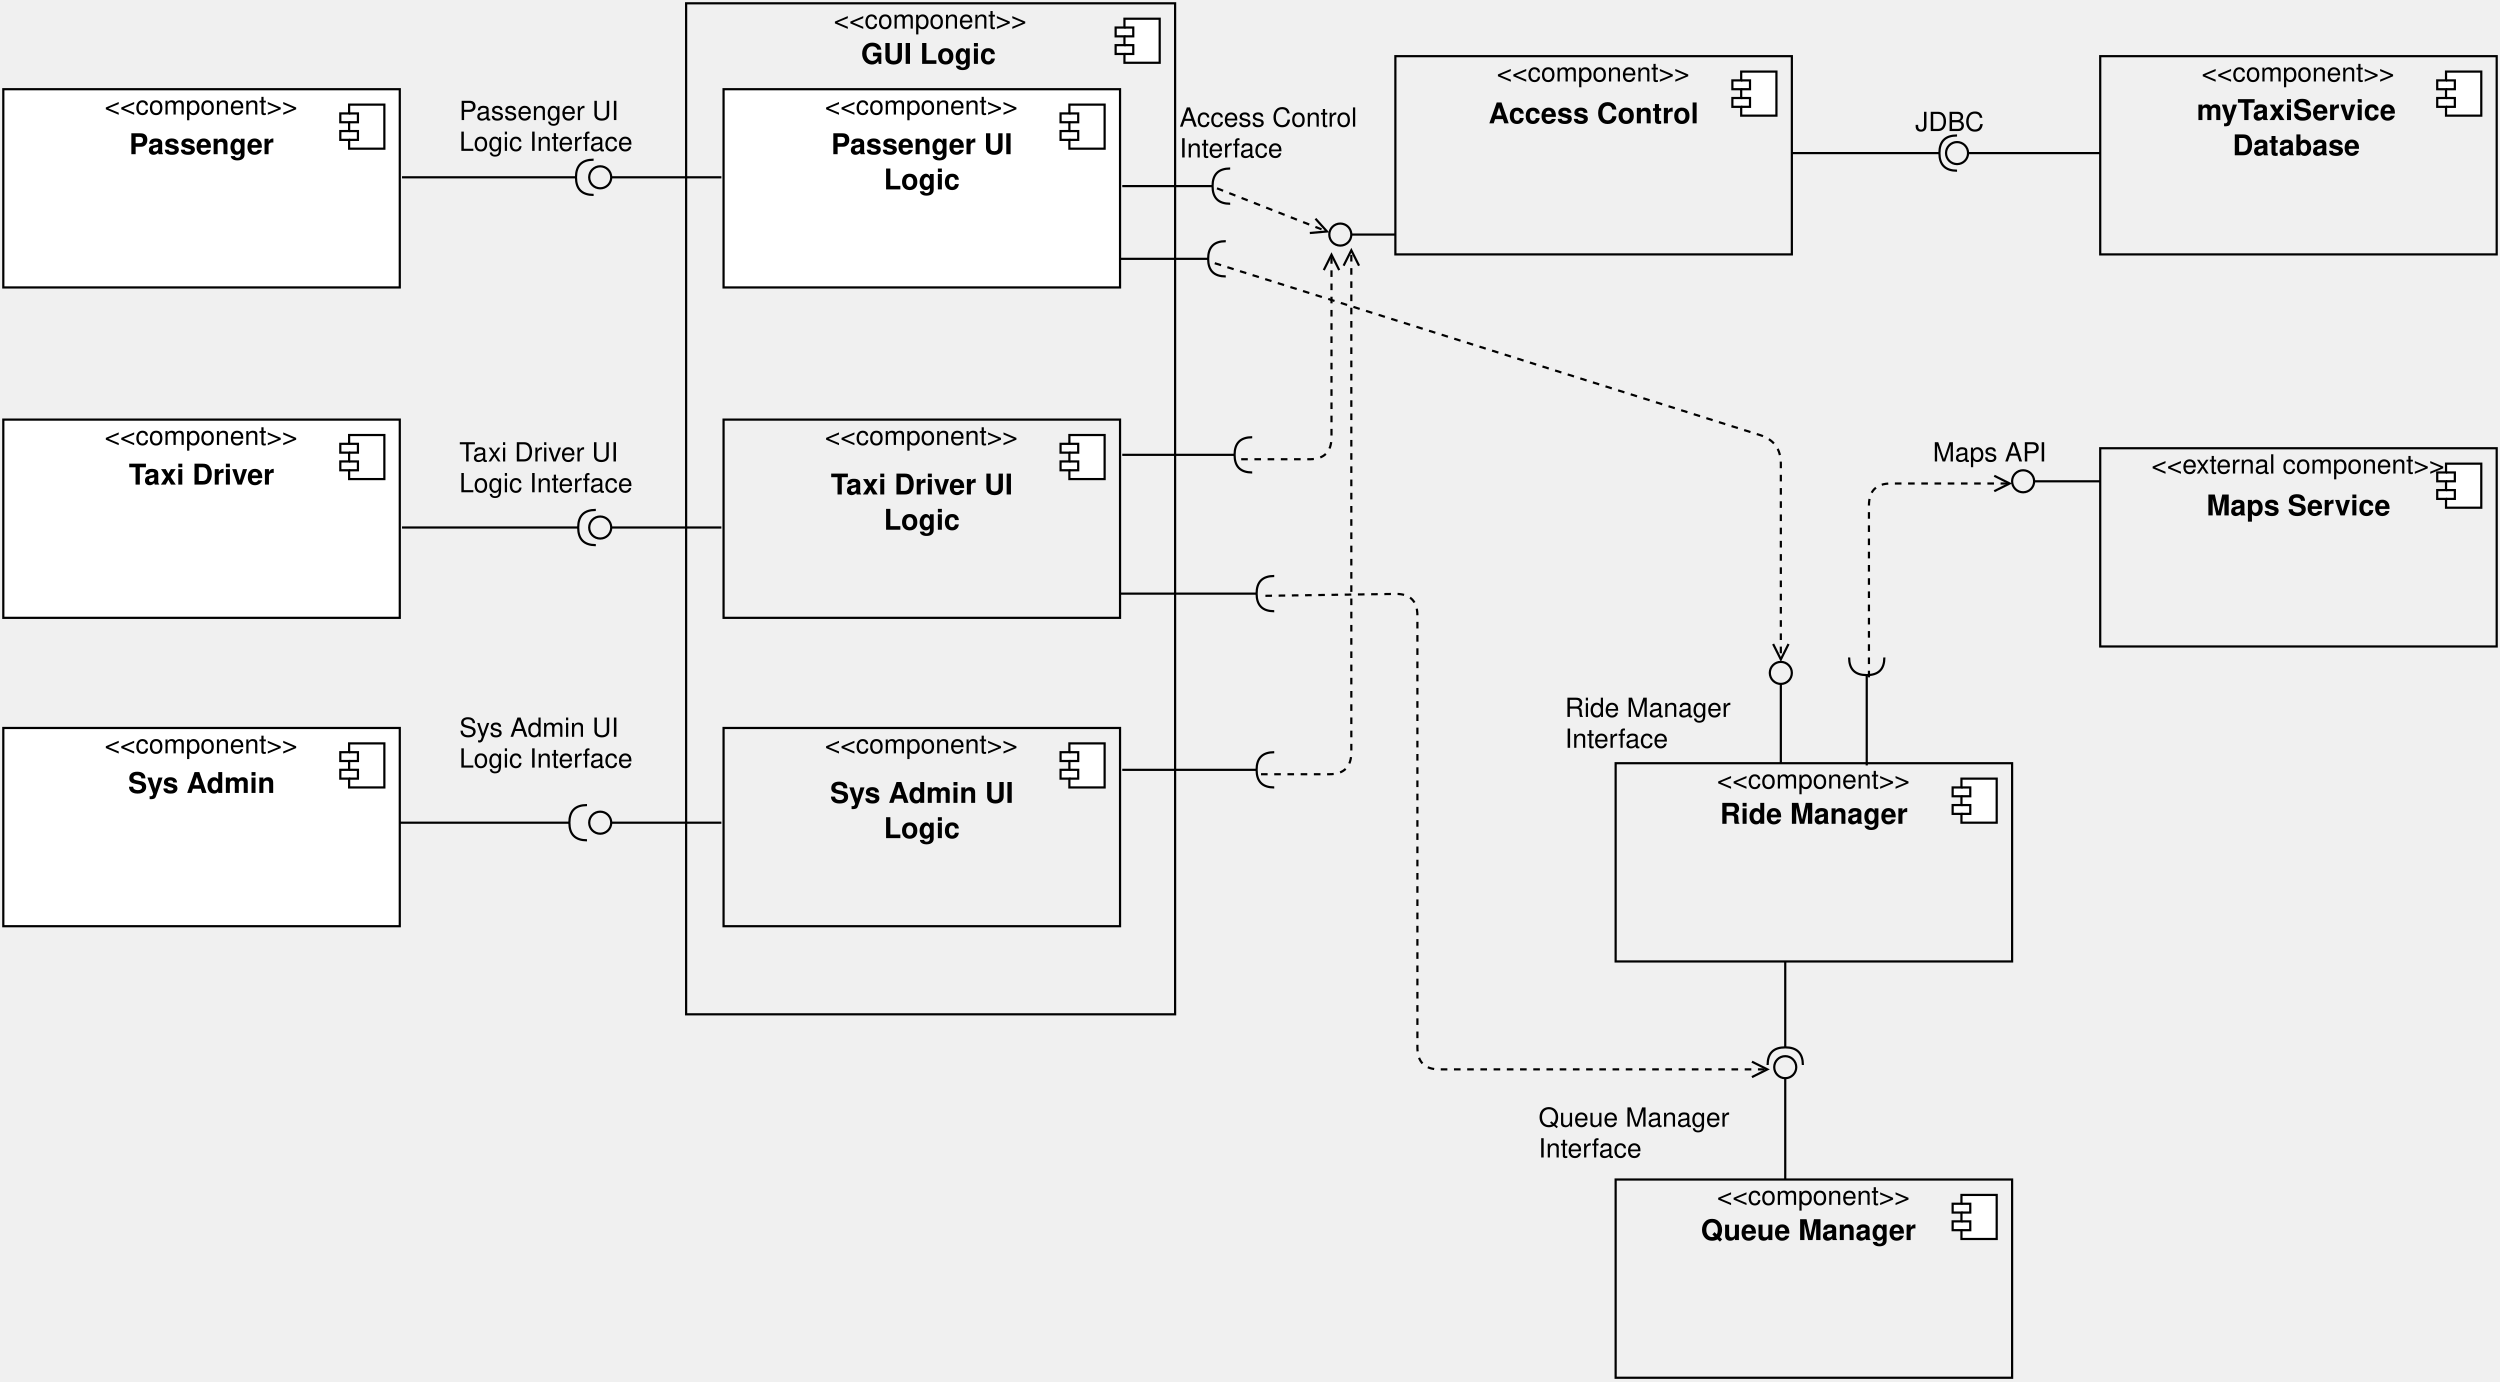
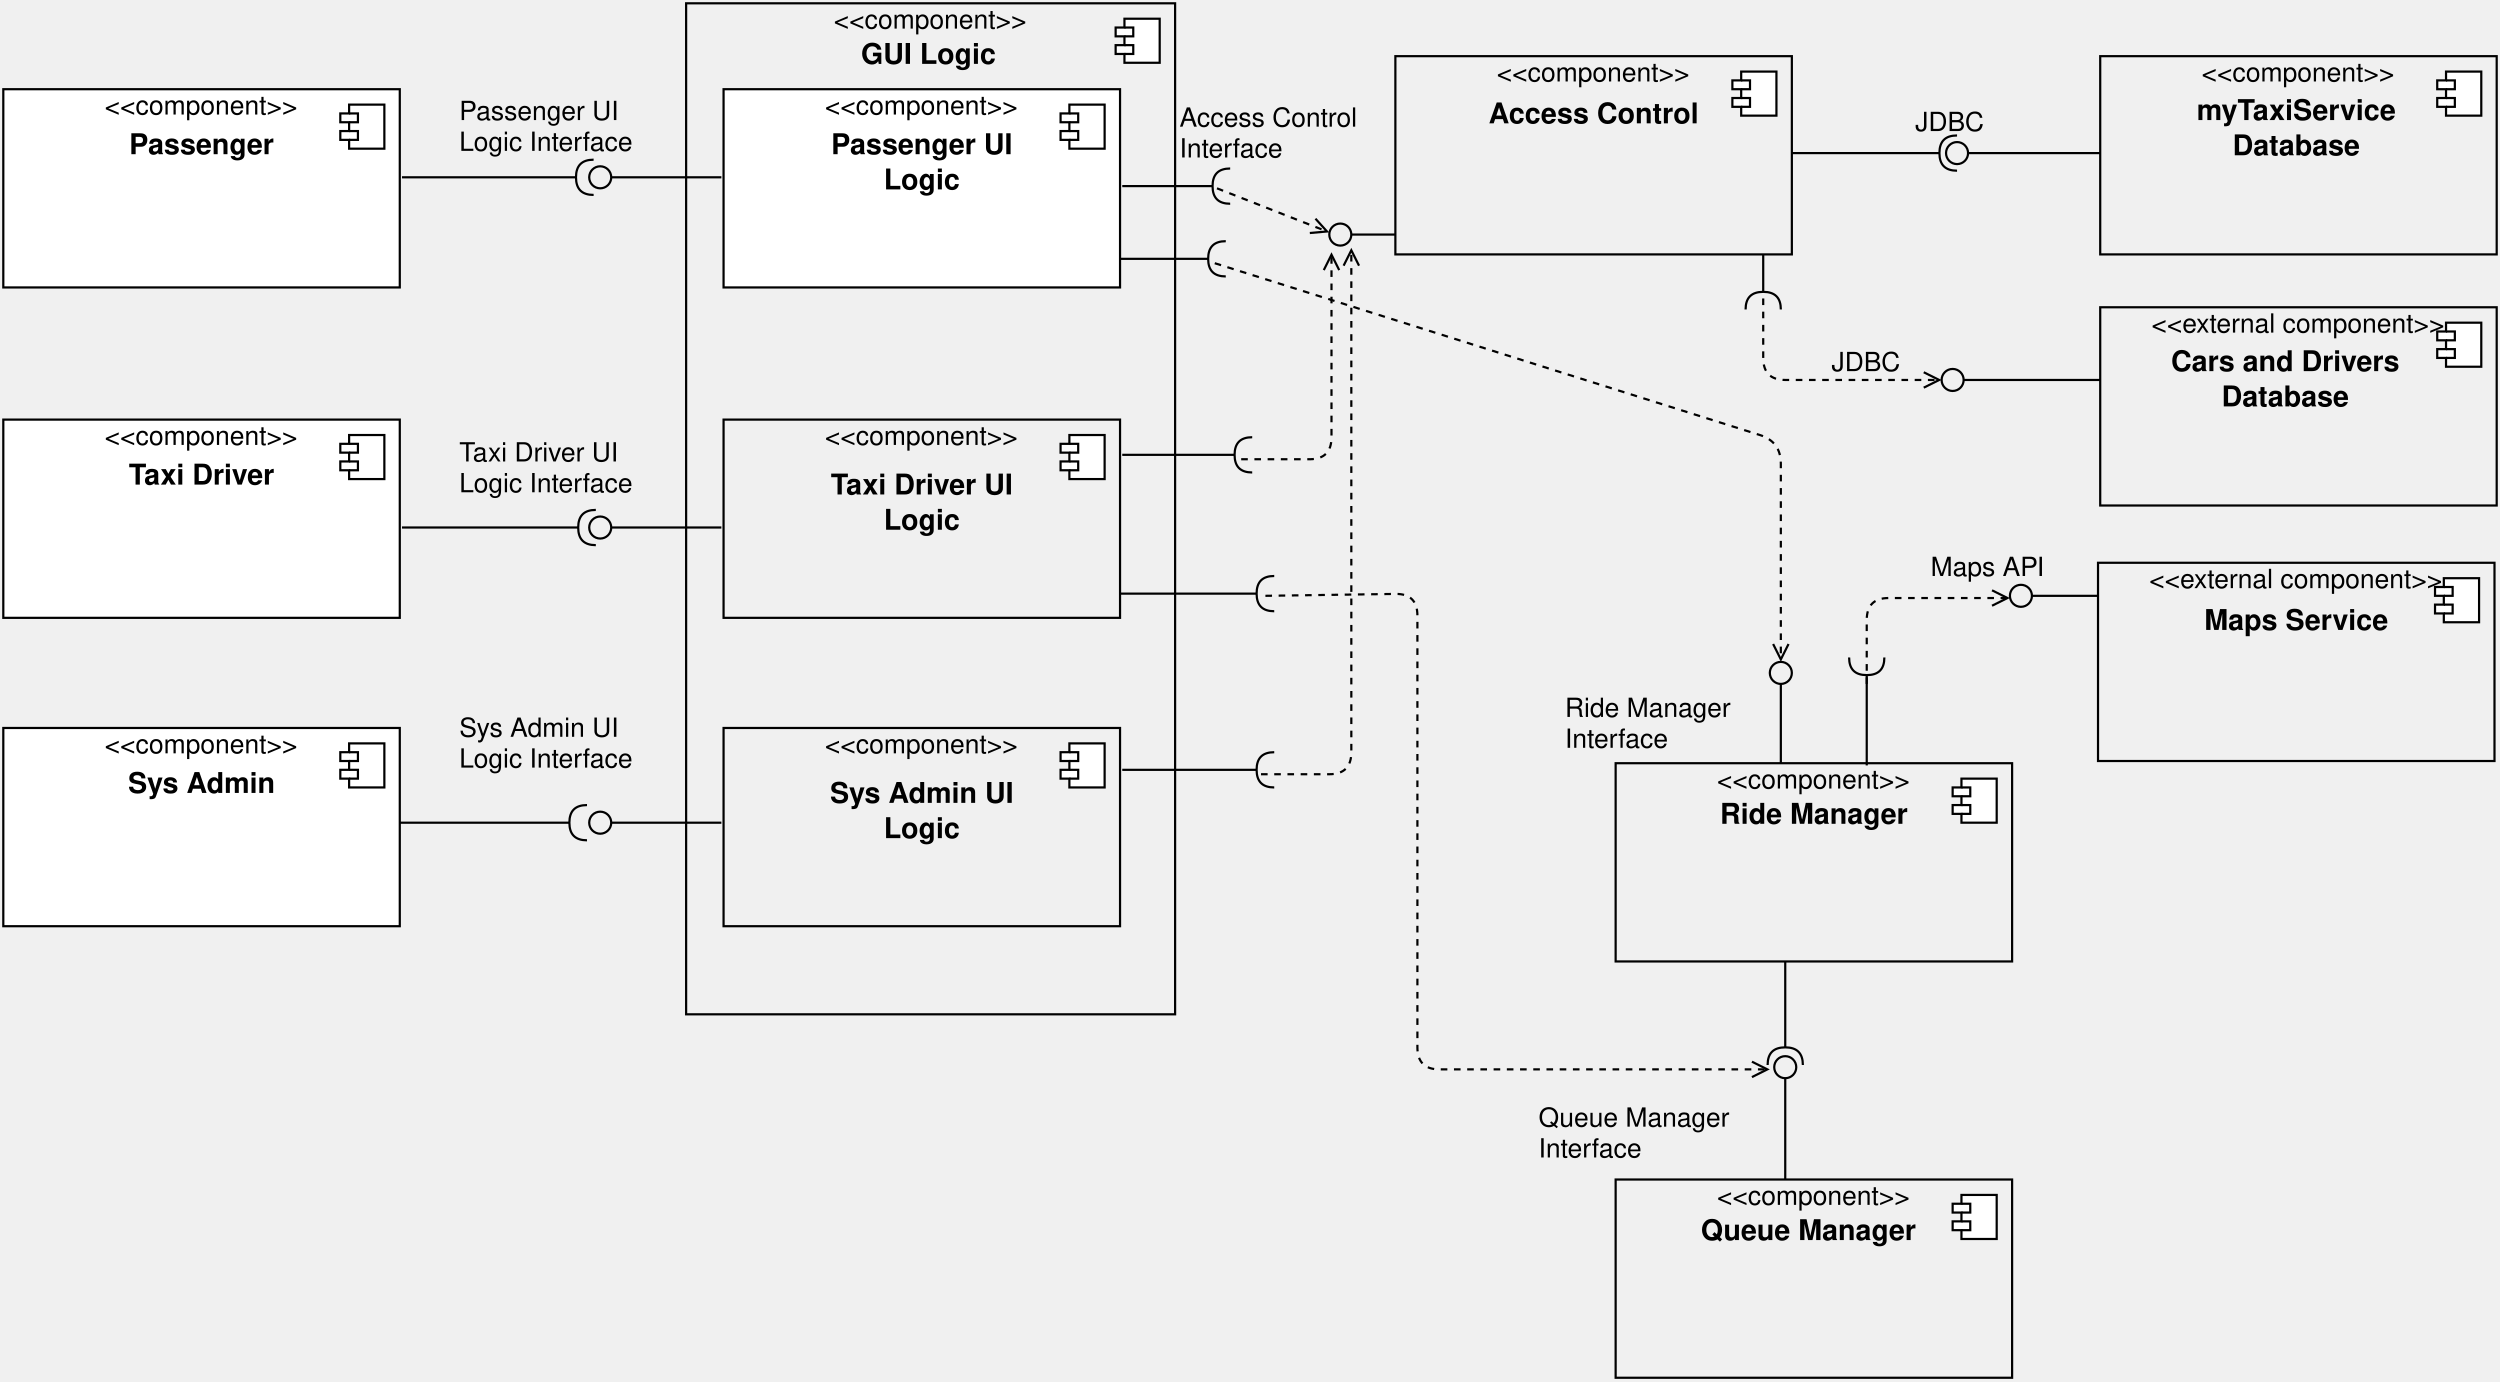
<svg xmlns="http://www.w3.org/2000/svg" width="1135px" height="627px" version="1.1" style="background-color: rgb(255, 255, 255);">
  <defs>
    <clipPath id="mx-clip-381-14-80-20-0">
      <rect x="381" y="14" width="80" height="20" />
    </clipPath>
    <clipPath id="mx-clip-56-55-70-20-0">
      <rect x="56" y="55" width="70" height="20" />
    </clipPath>
    <clipPath id="mx-clip-56-205-70-20-0">
      <rect x="56" y="205" width="70" height="20" />
    </clipPath>
    <clipPath id="mx-clip-51-345-80-20-0">
      <rect x="51" y="345" width="80" height="20" />
    </clipPath>
    <clipPath id="mx-clip-373-56-90-34-0">
      <rect x="373" y="56" width="90" height="34" />
    </clipPath>
    <clipPath id="mx-clip-373-205-90-45-0">
      <rect x="373" y="205" width="90" height="45" />
    </clipPath>
    <clipPath id="mx-clip-373-345-90-45-0">
      <rect x="373" y="345" width="90" height="45" />
    </clipPath>
    <clipPath id="mx-clip-675-41-96-20-0">
      <rect x="675" y="41" width="96" height="20" />
    </clipPath>
    <clipPath id="mx-clip-778-359-90-20-0">
      <rect x="778" y="359" width="90" height="20" />
    </clipPath>
    <clipPath id="mx-clip-768-548-105-20-0">
      <rect x="768" y="548" width="105" height="20" />
    </clipPath>
    <clipPath id="mx-clip-993-40-98-35-0">
      <rect x="993" y="40" width="98" height="35" />
    </clipPath>
-     <clipPath id="mx-clip-998-219-90-20-0">
-       <rect x="998" y="219" width="90" height="20" />
+     <clipPath id="mx-clip-997-271-90-20-0">
+       <rect x="997" y="271" width="90" height="20" />
+     </clipPath>
+     <clipPath id="mx-clip-983-154-108-35-0">
+       <rect x="983" y="154" width="108" height="35" />
    </clipPath>
  </defs>
  <g transform="translate(0.5,0.5)">
    <rect x="311" y="1" width="222" height="459" fill="none" stroke="#000000" pointer-events="none" />
    <g fill="#000000" font-family="Helvetica" text-anchor="middle" font-size="12px">
      <text x="421.75" y="12.5">&lt;&lt;component&gt;&gt;</text>
    </g>
    <path d="M 510 8 L 526 8 L 526 28 L 510 28 L 510 24 L 506 24 L 506 20 L 510 20 L 510 16 L 506 16 L 506 12 L 510 12 Z" fill="#ffffff" stroke="#000000" stroke-miterlimit="10" pointer-events="none" />
    <path d="M 510 12 L 514 12 L 514 16 L 510 16 M 510 20 L 514 20 L 514 24 L 510 24" fill="none" stroke="#000000" stroke-miterlimit="10" pointer-events="none" />
    <ellipse cx="297" cy="214" rx="5" ry="5" fill="none" stroke="#000000" transform="rotate(-90,297,239)" pointer-events="none" />
    <path d="M 297 219 L 297 269" fill="none" stroke="#000000" stroke-miterlimit="10" transform="rotate(-90,297,239)" pointer-events="none" />
    <path d="M 228.5 205.5 L 228.5 285.5" fill="none" stroke="#000000" stroke-miterlimit="10" transform="rotate(90,228.5,239)" pointer-events="none" />
    <path d="M 220.5 197.5 Q 220.5 205.5 228.5 205.5 Q 236.5 205.5 236.5 197.5" fill="none" stroke="#000000" stroke-miterlimit="10" transform="rotate(90,228.5,239)" pointer-events="none" />
    <g fill="#000000" font-family="Helvetica" font-weight="bold" clip-path="url(#mx-clip-381-14-80-20-0)" text-anchor="middle" font-size="13px">
      <text x="421" y="28.5">GUI Logic</text>
    </g>
    <rect x="1" y="40" width="180" height="90" fill="#ffffff" stroke="#000000" pointer-events="none" />
    <g fill="#000000" font-family="Helvetica" text-anchor="middle" font-size="12px">
      <text x="90.75" y="51.5">&lt;&lt;component&gt;&gt;</text>
    </g>
    <path d="M 158 47 L 174 47 L 174 67 L 158 67 L 158 63 L 154 63 L 154 59 L 158 59 L 158 55 L 154 55 L 154 51 L 158 51 Z" fill="#ffffff" stroke="#000000" stroke-miterlimit="10" pointer-events="none" />
    <path d="M 158 51 L 162 51 L 162 55 L 158 55 M 158 59 L 162 59 L 162 63 L 158 63" fill="none" stroke="#000000" stroke-miterlimit="10" pointer-events="none" />
    <g fill="#000000" font-family="Helvetica" font-weight="bold" clip-path="url(#mx-clip-56-55-70-20-0)" text-anchor="middle" font-size="13px">
      <text x="91" y="69.5">Passenger</text>
    </g>
    <rect x="1" y="190" width="180" height="90" fill="#ffffff" stroke="#000000" pointer-events="none" />
    <g fill="#000000" font-family="Helvetica" text-anchor="middle" font-size="12px">
      <text x="90.75" y="201.5">&lt;&lt;component&gt;&gt;</text>
    </g>
    <path d="M 158 197 L 174 197 L 174 217 L 158 217 L 158 213 L 154 213 L 154 209 L 158 209 L 158 205 L 154 205 L 154 201 L 158 201 Z" fill="#ffffff" stroke="#000000" stroke-miterlimit="10" pointer-events="none" />
    <path d="M 158 201 L 162 201 L 162 205 L 158 205 M 158 209 L 162 209 L 162 213 L 158 213" fill="none" stroke="#000000" stroke-miterlimit="10" pointer-events="none" />
    <g fill="#000000" font-family="Helvetica" font-weight="bold" clip-path="url(#mx-clip-56-205-70-20-0)" text-anchor="middle" font-size="13px">
      <text x="91" y="219.5">Taxi Driver</text>
    </g>
    <rect x="1" y="330" width="180" height="90" fill="#ffffff" stroke="#000000" pointer-events="none" />
    <g fill="#000000" font-family="Helvetica" text-anchor="middle" font-size="12px">
      <text x="90.75" y="341.5">&lt;&lt;component&gt;&gt;</text>
    </g>
    <path d="M 158 337 L 174 337 L 174 357 L 158 357 L 158 353 L 154 353 L 154 349 L 158 349 L 158 345 L 154 345 L 154 341 L 158 341 Z" fill="#ffffff" stroke="#000000" stroke-miterlimit="10" pointer-events="none" />
    <path d="M 158 341 L 162 341 L 162 345 L 158 345 M 158 349 L 162 349 L 162 353 L 158 353" fill="none" stroke="#000000" stroke-miterlimit="10" pointer-events="none" />
    <g fill="#000000" font-family="Helvetica" font-weight="bold" clip-path="url(#mx-clip-51-345-80-20-0)" text-anchor="middle" font-size="13px">
      <text x="91" y="359.5">Sys Admin</text>
    </g>
    <rect x="328" y="40" width="180" height="90" fill="#ffffff" stroke="#000000" pointer-events="none" />
    <g fill="#000000" font-family="Helvetica" text-anchor="middle" font-size="12px">
      <text x="417.75" y="51.5">&lt;&lt;component&gt;&gt;</text>
    </g>
    <path d="M 485 47 L 501 47 L 501 67 L 485 67 L 485 63 L 481 63 L 481 59 L 485 59 L 485 55 L 481 55 L 481 51 L 485 51 Z" fill="#ffffff" stroke="#000000" stroke-miterlimit="10" pointer-events="none" />
    <path d="M 485 51 L 489 51 L 489 55 L 485 55 M 485 59 L 489 59 L 489 63 L 485 63" fill="none" stroke="#000000" stroke-miterlimit="10" pointer-events="none" />
    <g fill="#000000" font-family="Helvetica" font-weight="bold" clip-path="url(#mx-clip-373-56-90-34-0)" text-anchor="middle" font-size="13px">
      <text x="418" y="69.5">Passenger UI</text>
      <text x="418" y="85.5">Logic</text>
    </g>
    <rect x="328" y="190" width="180" height="90" fill="none" stroke="#000000" pointer-events="none" />
    <g fill="#000000" font-family="Helvetica" text-anchor="middle" font-size="12px">
      <text x="417.75" y="201.5">&lt;&lt;component&gt;&gt;</text>
    </g>
    <path d="M 485 197 L 501 197 L 501 217 L 485 217 L 485 213 L 481 213 L 481 209 L 485 209 L 485 205 L 481 205 L 481 201 L 485 201 Z" fill="#ffffff" stroke="#000000" stroke-miterlimit="10" pointer-events="none" />
    <path d="M 485 201 L 489 201 L 489 205 L 485 205 M 485 209 L 489 209 L 489 213 L 485 213" fill="none" stroke="#000000" stroke-miterlimit="10" pointer-events="none" />
    <g fill="#000000" font-family="Helvetica" font-weight="bold" clip-path="url(#mx-clip-373-205-90-45-0)" text-anchor="middle" font-size="13px">
      <text x="418" y="224">Taxi Driver UI</text>
      <text x="418" y="240">Logic</text>
    </g>
    <rect x="328" y="330" width="180" height="90" fill="none" stroke="#000000" pointer-events="none" />
    <g fill="#000000" font-family="Helvetica" text-anchor="middle" font-size="12px">
      <text x="417.75" y="341.5">&lt;&lt;component&gt;&gt;</text>
    </g>
    <path d="M 485 337 L 501 337 L 501 357 L 485 357 L 485 353 L 481 353 L 481 349 L 485 349 L 485 345 L 481 345 L 481 341 L 485 341 Z" fill="#ffffff" stroke="#000000" stroke-miterlimit="10" pointer-events="none" />
    <path d="M 485 341 L 489 341 L 489 345 L 485 345 M 485 349 L 489 349 L 489 353 L 485 353" fill="none" stroke="#000000" stroke-miterlimit="10" pointer-events="none" />
    <g fill="#000000" font-family="Helvetica" font-weight="bold" clip-path="url(#mx-clip-373-345-90-45-0)" text-anchor="middle" font-size="13px">
      <text x="418" y="364">Sys Admin UI</text>
      <text x="418" y="380">Logic</text>
    </g>
    <path d="M 228 47 L 228 126" fill="none" stroke="#000000" stroke-miterlimit="10" transform="rotate(90,228,80)" pointer-events="none" />
    <path d="M 220 39 Q 220 47 228 47 Q 236 47 236 39" fill="none" stroke="#000000" stroke-miterlimit="10" transform="rotate(90,228,80)" pointer-events="none" />
    <path d="M 226 341 L 226 418" fill="none" stroke="#000000" stroke-miterlimit="10" transform="rotate(90,226,373)" pointer-events="none" />
    <path d="M 218 333 Q 218 341 226 341 Q 234 341 234 333" fill="none" stroke="#000000" stroke-miterlimit="10" transform="rotate(90,226,373)" pointer-events="none" />
    <rect x="633" y="25" width="180" height="90" fill="none" stroke="#000000" pointer-events="none" />
    <g fill="#000000" font-family="Helvetica" text-anchor="middle" font-size="12px">
      <text x="722.75" y="36.5">&lt;&lt;component&gt;&gt;</text>
    </g>
    <path d="M 790 32 L 806 32 L 806 52 L 790 52 L 790 48 L 786 48 L 786 44 L 790 44 L 790 40 L 786 40 L 786 36 L 790 36 Z" fill="#ffffff" stroke="#000000" stroke-miterlimit="10" pointer-events="none" />
    <path d="M 790 36 L 794 36 L 794 40 L 790 40 M 790 44 L 794 44 L 794 48 L 790 48" fill="none" stroke="#000000" stroke-miterlimit="10" pointer-events="none" />
    <g fill="#000000" font-family="Helvetica" font-weight="bold" clip-path="url(#mx-clip-675-41-96-20-0)" text-anchor="middle" font-size="13px">
      <text x="723" y="55.5">Access Control</text>
    </g>
    <rect x="733" y="346" width="180" height="90" fill="none" stroke="#000000" pointer-events="none" />
    <g fill="#000000" font-family="Helvetica" text-anchor="middle" font-size="12px">
      <text x="822.75" y="357.5">&lt;&lt;component&gt;&gt;</text>
    </g>
    <path d="M 890 353 L 906 353 L 906 373 L 890 373 L 890 369 L 886 369 L 886 365 L 890 365 L 890 361 L 886 361 L 886 357 L 890 357 Z" fill="#ffffff" stroke="#000000" stroke-miterlimit="10" pointer-events="none" />
    <path d="M 890 357 L 894 357 L 894 361 L 890 361 M 890 365 L 894 365 L 894 369 L 890 369" fill="none" stroke="#000000" stroke-miterlimit="10" pointer-events="none" />
    <g fill="#000000" font-family="Helvetica" font-weight="bold" clip-path="url(#mx-clip-778-359-90-20-0)" text-anchor="middle" font-size="13px">
      <text x="823" y="373.5">Ride Manager</text>
    </g>
    <rect x="733" y="535" width="180" height="90" fill="none" stroke="#000000" pointer-events="none" />
    <g fill="#000000" font-family="Helvetica" text-anchor="middle" font-size="12px">
      <text x="822.75" y="546.5">&lt;&lt;component&gt;&gt;</text>
    </g>
    <path d="M 890 542 L 906 542 L 906 562 L 890 562 L 890 558 L 886 558 L 886 554 L 890 554 L 890 550 L 886 550 L 886 546 L 890 546 Z" fill="#ffffff" stroke="#000000" stroke-miterlimit="10" pointer-events="none" />
    <path d="M 890 546 L 894 546 L 894 550 L 890 550 M 890 554 L 894 554 L 894 558 L 890 558" fill="none" stroke="#000000" stroke-miterlimit="10" pointer-events="none" />
    <g fill="#000000" font-family="Helvetica" font-weight="bold" clip-path="url(#mx-clip-768-548-105-20-0)" text-anchor="middle" font-size="13px">
      <text x="820.5" y="562.5">Queue Manager</text>
    </g>
    <rect x="953" y="25" width="180" height="90" fill="none" stroke="#000000" pointer-events="none" />
    <g fill="#000000" font-family="Helvetica" text-anchor="middle" font-size="12px">
      <text x="1042.75" y="36.5">&lt;&lt;component&gt;&gt;</text>
    </g>
    <path d="M 1110 32 L 1126 32 L 1126 52 L 1110 52 L 1110 48 L 1106 48 L 1106 44 L 1110 44 L 1110 40 L 1106 40 L 1106 36 L 1110 36 Z" fill="#ffffff" stroke="#000000" stroke-miterlimit="10" pointer-events="none" />
    <path d="M 1110 36 L 1114 36 L 1114 40 L 1110 40 M 1110 44 L 1114 44 L 1114 48 L 1110 48" fill="none" stroke="#000000" stroke-miterlimit="10" pointer-events="none" />
    <g fill="#000000" font-family="Helvetica" font-weight="bold" clip-path="url(#mx-clip-993-40-98-35-0)" text-anchor="middle" font-size="13px">
      <text x="1042" y="54">myTaxiService</text>
      <text x="1042" y="70">Database</text>
    </g>
    <path d="M 810 449 L 810 488" fill="none" stroke="#000000" stroke-miterlimit="10" transform="rotate(180,810,462)" pointer-events="none" />
    <path d="M 802 441 Q 802 449 810 449 Q 818 449 818 441" fill="none" stroke="#000000" stroke-miterlimit="10" transform="rotate(180,810,462)" pointer-events="none" />
    <ellipse cx="810" cy="484" rx="5" ry="5" fill="none" stroke="#000000" pointer-events="none" />
    <path d="M 810 489 L 810 535" fill="none" stroke="#000000" stroke-miterlimit="10" pointer-events="none" />
    <g fill="#000000" font-family="Helvetica" font-size="12px">
      <text x="698" y="511">Queue Manager</text>
      <text x="698" y="525">Interface</text>
    </g>
    <path d="M 545.5 244.5 L 545.5 306.5" fill="none" stroke="#000000" stroke-miterlimit="10" transform="rotate(450,545.5,269)" pointer-events="none" />
    <path d="M 537.5 236.5 Q 537.5 244.5 545.5 244.5 Q 553.5 244.5 553.5 236.5" fill="none" stroke="#000000" stroke-miterlimit="10" transform="rotate(450,545.5,269)" pointer-events="none" />
    <path d="M 574 270 L 633 269.14 Q 643 269 643 279 L 643 475 Q 643 485 653 485 L 800.76 485" fill="none" stroke="#000000" stroke-miterlimit="10" stroke-dasharray="3 3" pointer-events="none" />
    <path d="M 794.88 488.5 L 801.88 485 L 794.88 481.5" fill="none" stroke="#000000" stroke-miterlimit="10" pointer-events="none" />
    <ellipse cx="918" cy="39" rx="5" ry="5" fill="none" stroke="#000000" transform="rotate(-90,918,69)" pointer-events="none" />
    <path d="M 918 44 L 918 104" fill="none" stroke="#000000" stroke-miterlimit="10" transform="rotate(-90,918,69)" pointer-events="none" />
    <path d="M 853 42 L 853 109" fill="none" stroke="#000000" stroke-miterlimit="10" transform="rotate(450,853,69)" pointer-events="none" />
    <path d="M 845 34 Q 845 42 853 42 Q 861 42 861 34" fill="none" stroke="#000000" stroke-miterlimit="10" transform="rotate(450,853,69)" pointer-events="none" />
    <ellipse cx="618" cy="96" rx="5" ry="5" fill="none" stroke="#000000" transform="rotate(270,618,106)" pointer-events="none" />
    <path d="M 618 101 L 618 121" fill="none" stroke="#000000" stroke-miterlimit="10" transform="rotate(270,618,106)" pointer-events="none" />
    <path d="M 536 70 L 536 111" fill="none" stroke="#000000" stroke-miterlimit="10" transform="rotate(90,536,84)" pointer-events="none" />
    <path d="M 528 62 Q 528 70 536 70 Q 544 70 544 62" fill="none" stroke="#000000" stroke-miterlimit="10" transform="rotate(90,536,84)" pointer-events="none" />
    <g fill="#000000" font-family="Helvetica" font-size="12px">
      <text x="535" y="57">Access Control</text>
      <text x="535" y="71">Interface</text>
    </g>
    <path d="M 552 85 L 600.92 104.18" fill="none" stroke="#000000" stroke-miterlimit="10" stroke-dasharray="3 3" pointer-events="none" />
    <path d="M 594.16 105.29 L 601.96 104.59 L 596.72 98.78" fill="none" stroke="#000000" stroke-miterlimit="10" pointer-events="none" />
    <path d="M 541 187 L 541 238" fill="none" stroke="#000000" stroke-miterlimit="10" transform="rotate(90,541,206)" pointer-events="none" />
    <path d="M 533 179 Q 533 187 541 187 Q 549 187 549 179" fill="none" stroke="#000000" stroke-miterlimit="10" transform="rotate(90,541,206)" pointer-events="none" />
    <path d="M 563 208 L 594 208 Q 604 208 604 198 L 604 116.24" fill="none" stroke="#000000" stroke-miterlimit="10" stroke-dasharray="3 3" pointer-events="none" />
    <path d="M 607.5 122.12 L 604 115.12 L 600.5 122.12" fill="none" stroke="#000000" stroke-miterlimit="10" pointer-events="none" />
    <path d="M 572 351 L 603 351 Q 613 351 613 341 L 613 114.24" fill="none" stroke="#000000" stroke-miterlimit="10" stroke-dasharray="3 3" pointer-events="none" />
    <path d="M 616.5 120.12 L 613 113.12 L 609.5 120.12" fill="none" stroke="#000000" stroke-miterlimit="10" pointer-events="none" />
    <path d="M 546 325 L 546 386" fill="none" stroke="#000000" stroke-miterlimit="10" transform="rotate(90,546,349)" pointer-events="none" />
    <path d="M 538 317 Q 538 325 546 325 Q 554 325 554 317" fill="none" stroke="#000000" stroke-miterlimit="10" transform="rotate(90,546,349)" pointer-events="none" />
-     <rect x="953" y="203" width="180" height="90" fill="none" stroke="#000000" pointer-events="none" />
-     <g fill="#000000" font-family="Helvetica" text-anchor="middle" font-size="12px">
-       <text x="1042.75" y="214.5">&lt;&lt;external component&gt;&gt;</text>
-     </g>
-     <path d="M 1110 210 L 1126 210 L 1126 230 L 1110 230 L 1110 226 L 1106 226 L 1106 222 L 1110 222 L 1110 218 L 1106 218 L 1106 214 L 1110 214 Z" fill="#ffffff" stroke="#000000" stroke-miterlimit="10" pointer-events="none" />
-     <path d="M 1110 214 L 1114 214 L 1114 218 L 1110 218 M 1110 222 L 1114 222 L 1114 226 L 1110 226" fill="none" stroke="#000000" stroke-miterlimit="10" pointer-events="none" />
-     <g fill="#000000" font-family="Helvetica" font-weight="bold" clip-path="url(#mx-clip-998-219-90-20-0)" text-anchor="middle" font-size="13px">
-       <text x="1043" y="233.5">Maps Service</text>
-     </g>
-     <ellipse cx="933" cy="203" rx="5" ry="5" fill="none" stroke="#000000" transform="rotate(270,933,218)" pointer-events="none" />
-     <path d="M 933 208 L 933 238" fill="none" stroke="#000000" stroke-miterlimit="10" transform="rotate(270,933,218)" pointer-events="none" />
-     <g fill="#000000" font-family="Helvetica" font-size="12px">
-       <text x="877" y="209">Maps API</text>
+     <rect x="952" y="255" width="180" height="90" fill="none" stroke="#000000" pointer-events="none" />
+     <g fill="#000000" font-family="Helvetica" text-anchor="middle" font-size="12px">
+       <text x="1041.75" y="266.5">&lt;&lt;external component&gt;&gt;</text>
+     </g>
+     <path d="M 1109 262 L 1125 262 L 1125 282 L 1109 282 L 1109 278 L 1105 278 L 1105 274 L 1109 274 L 1109 270 L 1105 270 L 1105 266 L 1109 266 Z" fill="#ffffff" stroke="#000000" stroke-miterlimit="10" pointer-events="none" />
+     <path d="M 1109 266 L 1113 266 L 1113 270 L 1109 270 M 1109 274 L 1113 274 L 1113 278 L 1109 278" fill="none" stroke="#000000" stroke-miterlimit="10" pointer-events="none" />
+     <g fill="#000000" font-family="Helvetica" font-weight="bold" clip-path="url(#mx-clip-997-271-90-20-0)" text-anchor="middle" font-size="13px">
+       <text x="1042" y="285.5">Maps Service</text>
+     </g>
+     <ellipse cx="932" cy="255" rx="5" ry="5" fill="none" stroke="#000000" transform="rotate(270,932,270)" pointer-events="none" />
+     <path d="M 932 260 L 932 290" fill="none" stroke="#000000" stroke-miterlimit="10" transform="rotate(270,932,270)" pointer-events="none" />
+     <g fill="#000000" font-family="Helvetica" font-size="12px">
+       <text x="876" y="261">Maps API</text>
    </g>
    <path d="M 847 306 L 847 347" fill="none" stroke="#000000" stroke-miterlimit="10" pointer-events="none" />
    <path d="M 839 298 Q 839 306 847 306 Q 855 306 855 298" fill="none" stroke="#000000" stroke-miterlimit="10" pointer-events="none" />
-     <path d="M 848 307 L 848 229 Q 848 219 858 219 L 910.76 219" fill="none" stroke="#000000" stroke-miterlimit="10" stroke-dasharray="3 3" pointer-events="none" />
-     <path d="M 904.88 222.5 L 911.88 219 L 904.88 215.5" fill="none" stroke="#000000" stroke-miterlimit="10" pointer-events="none" />
+     <path d="M 847 310 L 847 281 Q 847 271 857 271 L 909.76 271" fill="none" stroke="#000000" stroke-miterlimit="10" stroke-dasharray="3 3" pointer-events="none" />
+     <path d="M 903.88 274.5 L 910.88 271 L 903.88 267.5" fill="none" stroke="#000000" stroke-miterlimit="10" pointer-events="none" />
    <ellipse cx="808" cy="305" rx="5" ry="5" fill="none" stroke="#000000" pointer-events="none" />
    <path d="M 808 310 L 808 346" fill="none" stroke="#000000" stroke-miterlimit="10" pointer-events="none" />
    <path d="M 534.5 103.5 L 534.5 143.5" fill="none" stroke="#000000" stroke-miterlimit="10" transform="rotate(90,534.5,117)" pointer-events="none" />
    <path d="M 526.5 95.5 Q 526.5 103.5 534.5 103.5 Q 542.5 103.5 542.5 95.5" fill="none" stroke="#000000" stroke-miterlimit="10" transform="rotate(90,534.5,117)" pointer-events="none" />
    <path d="M 551 119 L 798.46 196.99 Q 808 200 808 210 L 808 297.76" fill="none" stroke="#000000" stroke-miterlimit="10" stroke-dasharray="3 3" pointer-events="none" />
    <path d="M 804.5 291.88 L 808 298.88 L 811.5 291.88" fill="none" stroke="#000000" stroke-miterlimit="10" pointer-events="none" />
    <g fill="#000000" font-family="Helvetica" font-size="12px">
      <text x="710" y="325">Ride Manager</text>
      <text x="710" y="339">Interface</text>
    </g>
    <g fill="#000000" font-family="Helvetica" font-size="12px">
      <text x="869" y="59">JDBC</text>
    </g>
    <g fill="#000000" font-family="Helvetica" font-size="12px">
      <text x="208" y="209">Taxi Driver UI</text>
      <text x="208" y="223">Logic Interface</text>
    </g>
    <ellipse cx="297" cy="55" rx="5" ry="5" fill="none" stroke="#000000" transform="rotate(-90,297,80)" pointer-events="none" />
    <path d="M 297 60 L 297 110" fill="none" stroke="#000000" stroke-miterlimit="10" transform="rotate(-90,297,80)" pointer-events="none" />
    <g fill="#000000" font-family="Helvetica" font-size="12px">
      <text x="208" y="54">Passenger UI</text>
      <text x="208" y="68">Logic Interface</text>
    </g>
    <g fill="#000000" font-family="Helvetica" font-size="12px">
      <text x="208" y="334">Sys Admin UI</text>
      <text x="208" y="348">Logic Interface</text>
    </g>
    <ellipse cx="297" cy="348" rx="5" ry="5" fill="none" stroke="#000000" transform="rotate(-90,297,373)" pointer-events="none" />
    <path d="M 297 353 L 297 403" fill="none" stroke="#000000" stroke-miterlimit="10" transform="rotate(-90,297,373)" pointer-events="none" />
+     <rect x="953" y="139" width="180" height="90" fill="none" stroke="#000000" pointer-events="none" />
+     <g fill="#000000" font-family="Helvetica" text-anchor="middle" font-size="12px">
+       <text x="1042.75" y="150.5">&lt;&lt;external component&gt;&gt;</text>
+     </g>
+     <path d="M 1110 146 L 1126 146 L 1126 166 L 1110 166 L 1110 162 L 1106 162 L 1106 158 L 1110 158 L 1110 154 L 1106 154 L 1106 150 L 1110 150 Z" fill="#ffffff" stroke="#000000" stroke-miterlimit="10" pointer-events="none" />
+     <path d="M 1110 150 L 1114 150 L 1114 154 L 1110 154 M 1110 158 L 1114 158 L 1114 162 L 1110 162" fill="none" stroke="#000000" stroke-miterlimit="10" pointer-events="none" />
+     <g fill="#000000" font-family="Helvetica" font-weight="bold" clip-path="url(#mx-clip-983-154-108-35-0)" text-anchor="middle" font-size="13px">
+       <text x="1037" y="168">Cars and Drivers</text>
+       <text x="1037" y="184">Database</text>
+     </g>
+     <ellipse cx="917" cy="141" rx="5" ry="5" fill="none" stroke="#000000" transform="rotate(270,917,172)" pointer-events="none" />
+     <path d="M 917 146 L 917 208" fill="none" stroke="#000000" stroke-miterlimit="10" transform="rotate(270,917,172)" pointer-events="none" />
+     <path d="M 800 128 L 800 145" fill="none" stroke="#000000" stroke-miterlimit="10" transform="rotate(180,800,130)" pointer-events="none" />
+     <path d="M 792 120 Q 792 128 800 128 Q 808 128 808 120" fill="none" stroke="#000000" stroke-miterlimit="10" transform="rotate(180,800,130)" pointer-events="none" />
+     <path d="M 800 135 L 800 162 Q 800 172 810 172 L 878.76 172" fill="none" stroke="#000000" stroke-miterlimit="10" stroke-dasharray="3 3" pointer-events="none" />
+     <path d="M 872.88 175.5 L 879.88 172 L 872.88 168.5" fill="none" stroke="#000000" stroke-miterlimit="10" pointer-events="none" />
+     <g fill="#000000" font-family="Helvetica" font-size="12px">
+       <text x="831" y="168">JDBC</text>
+     </g>
  </g>
</svg>
